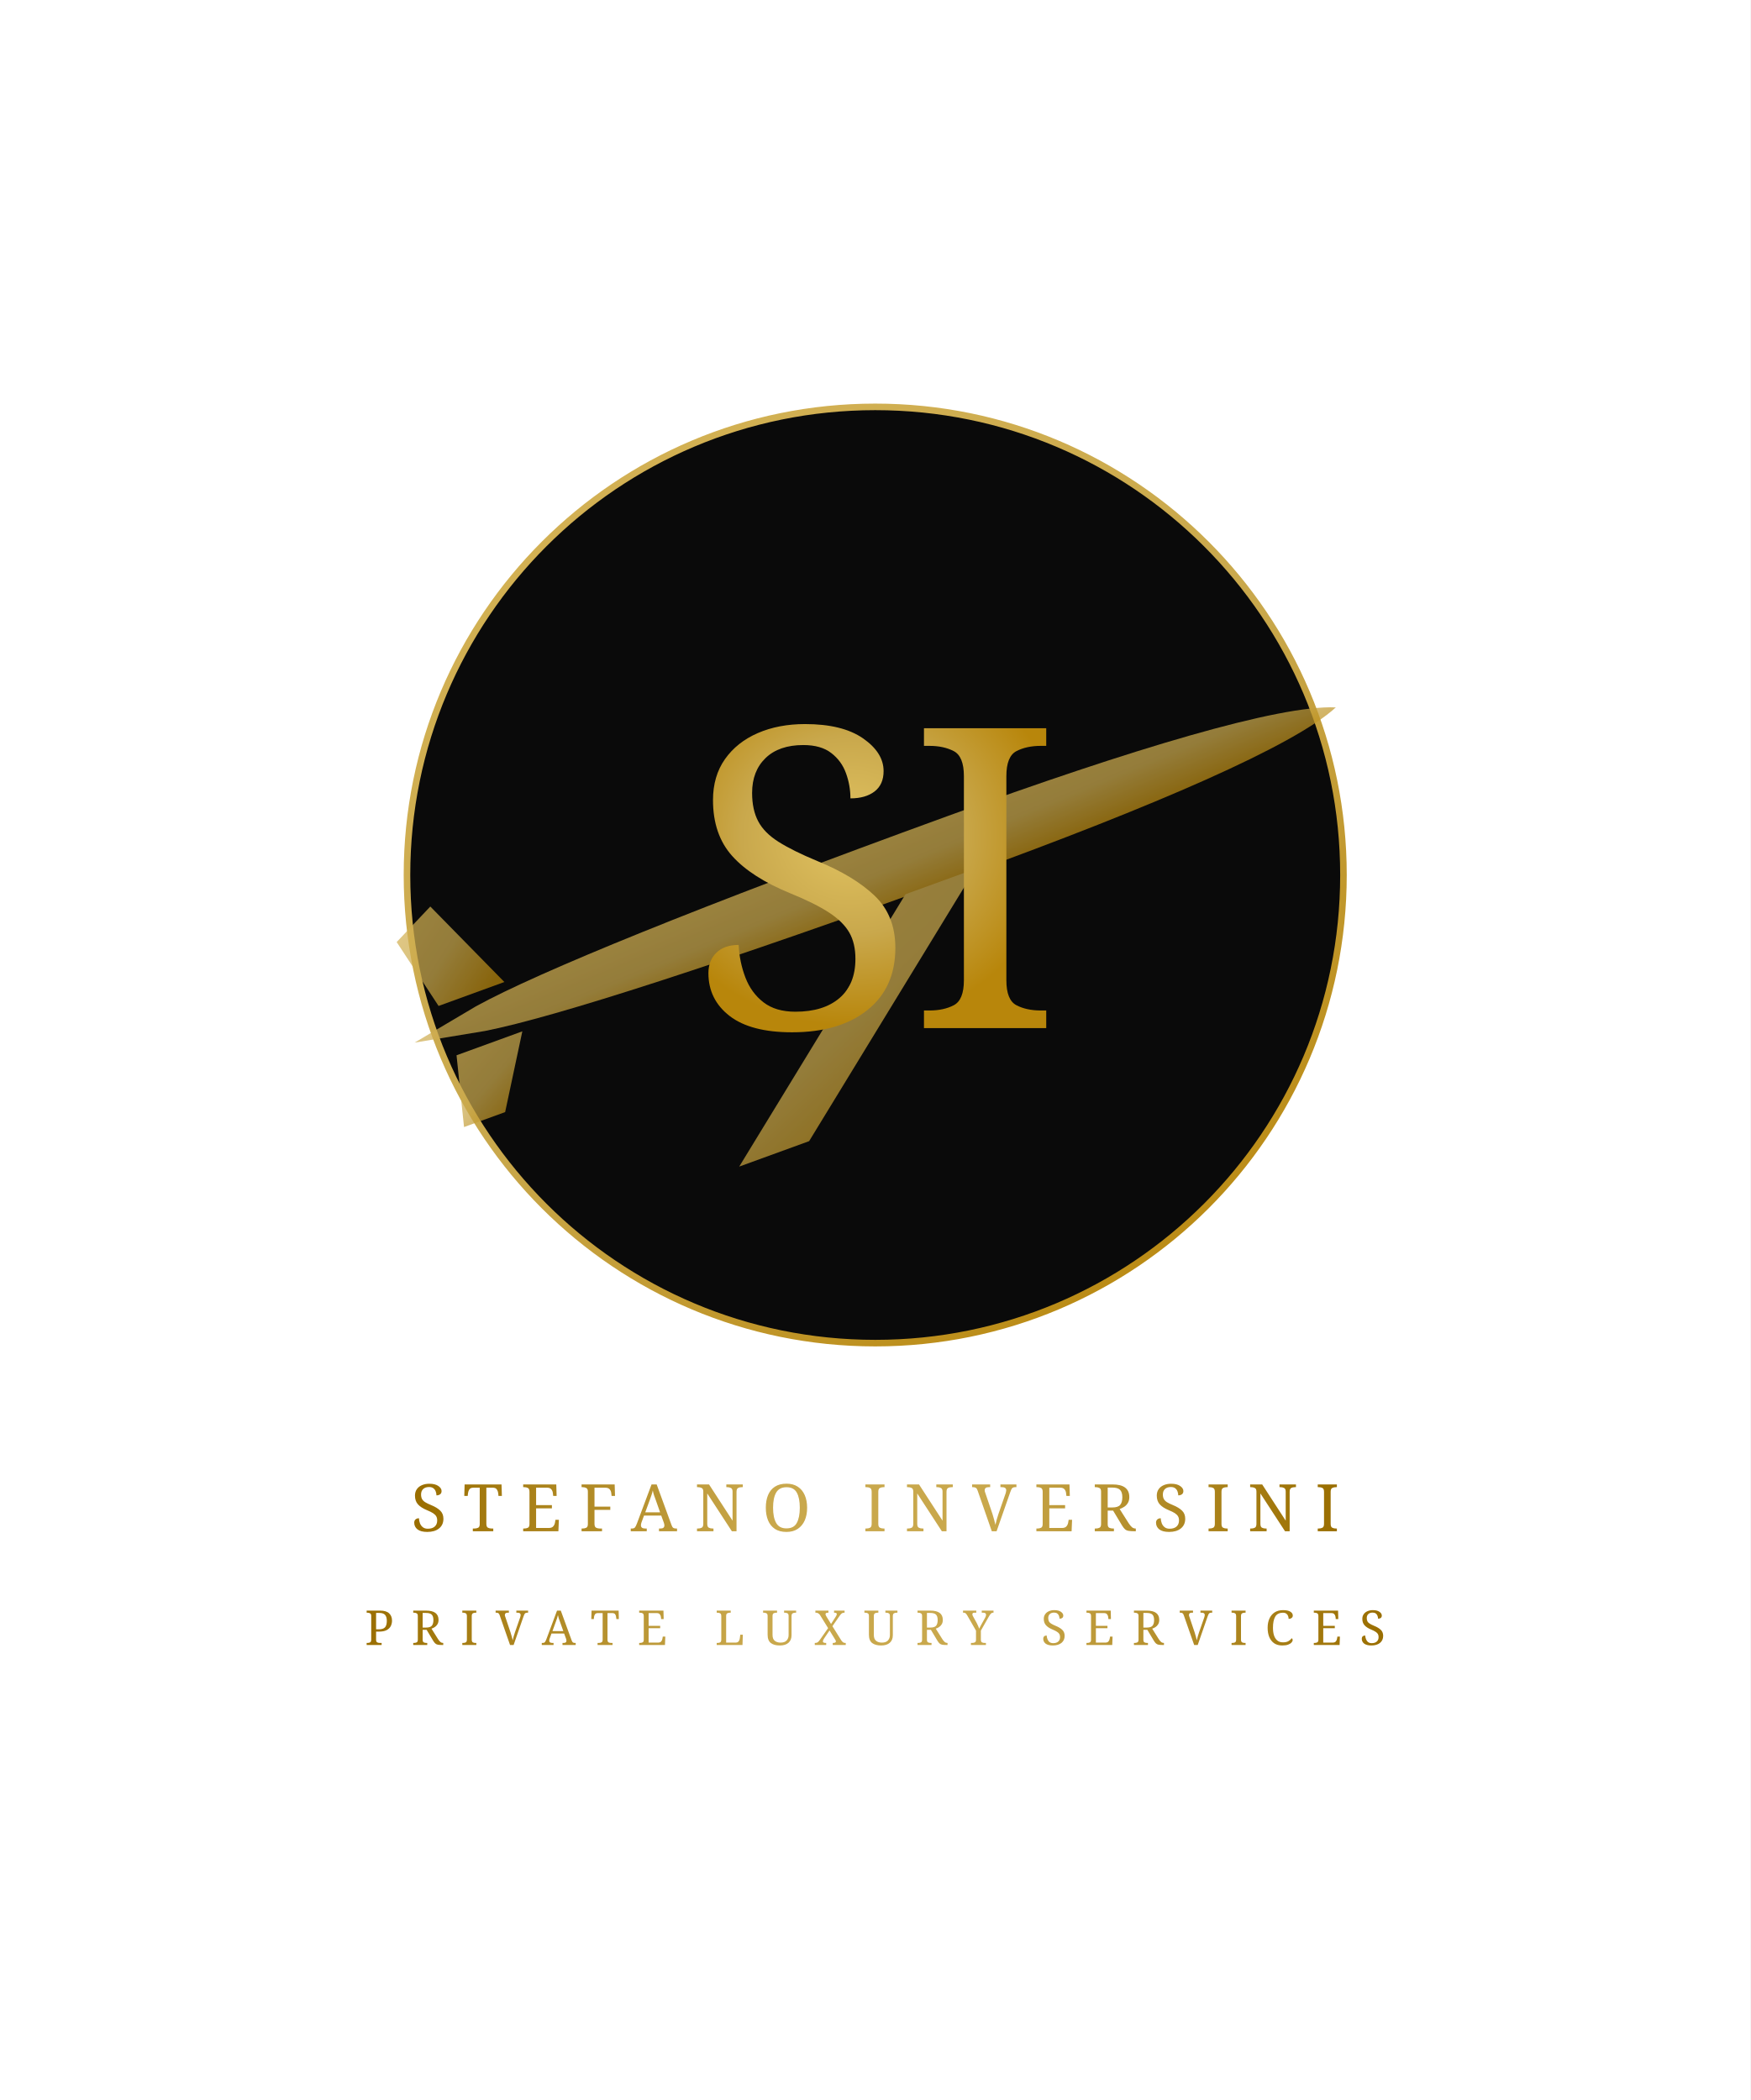
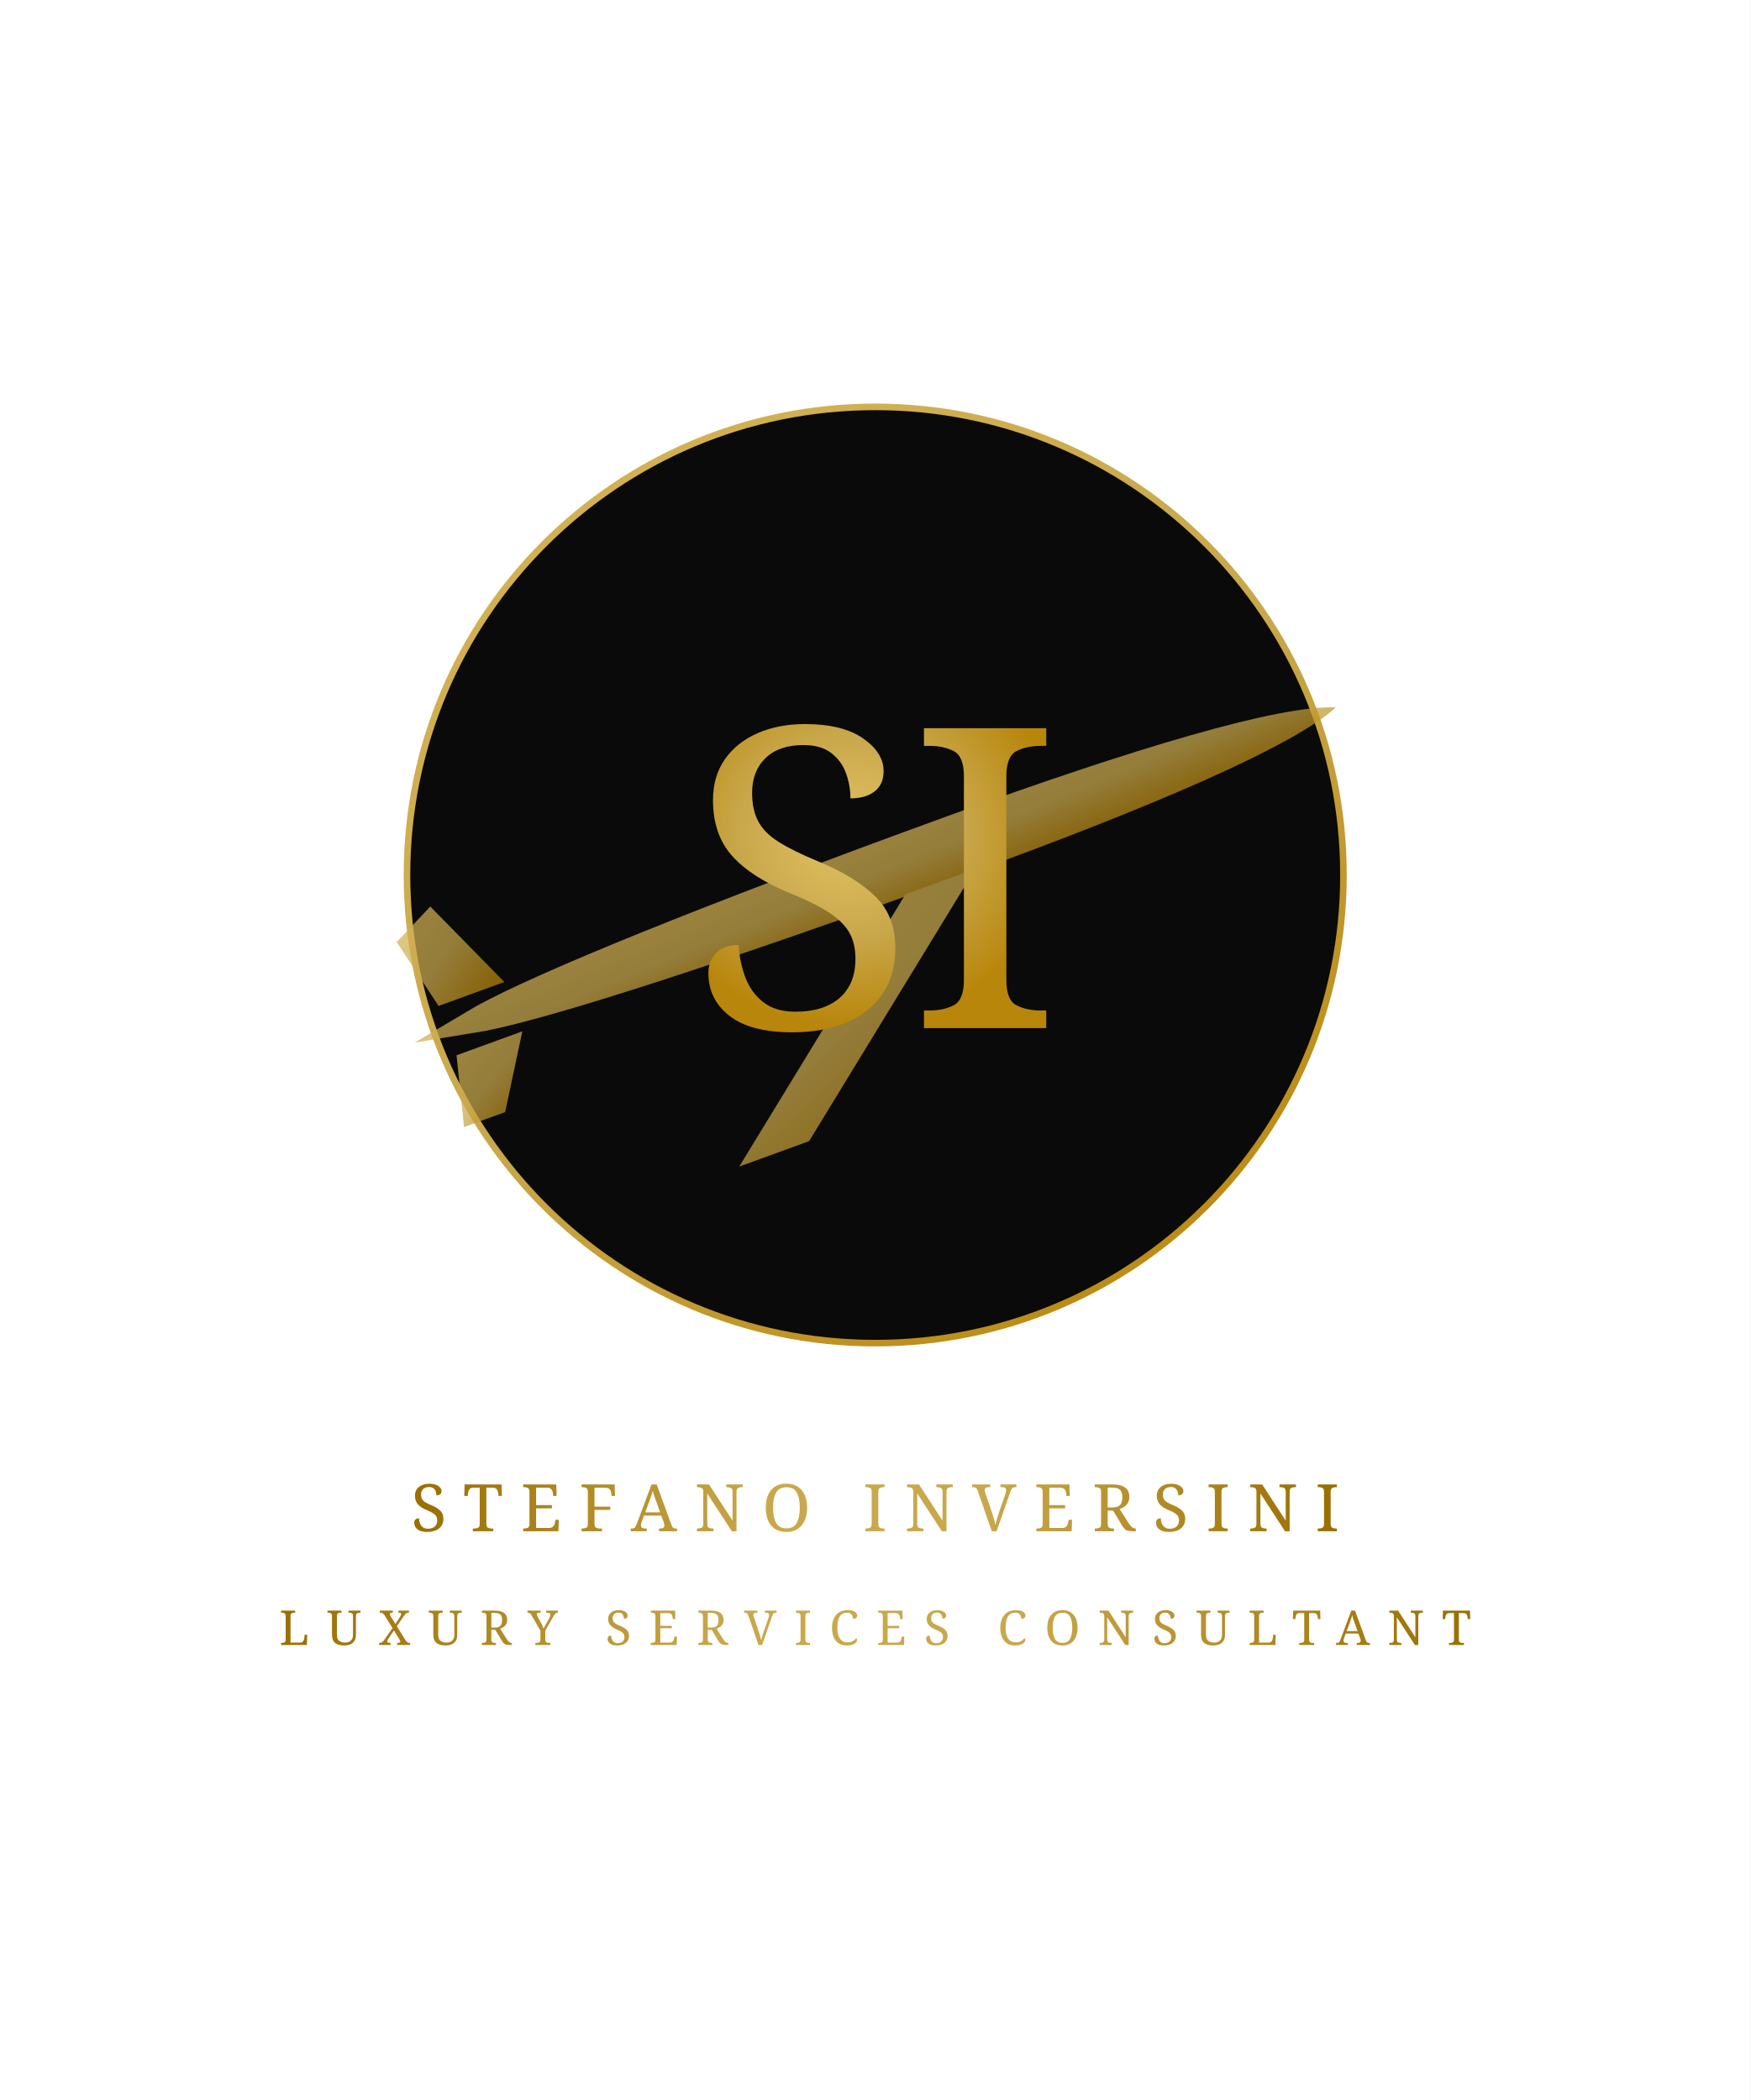
<svg xmlns="http://www.w3.org/2000/svg" viewBox="0 0 400 480" width="400" height="480">
  <defs>
    <linearGradient id="gDiagL" x1="15%" y1="0%" x2="85%" y2="100%">
      <stop offset="0%" stop-color="#D4B254" />
      <stop offset="50%" stop-color="#C9A84C" />
      <stop offset="100%" stop-color="#B8860B" />
    </linearGradient>
    <linearGradient id="gHorzL" x1="0%" y1="0%" x2="100%" y2="0%">
      <stop offset="0%" stop-color="#9A6E00" />
      <stop offset="38%" stop-color="#C9A84C" />
      <stop offset="62%" stop-color="#C9A84C" />
      <stop offset="100%" stop-color="#9A6E00" />
    </linearGradient>
    <radialGradient id="gRadL" cx="42%" cy="36%" r="62%">
      <stop offset="0%" stop-color="#E2C462" />
      <stop offset="52%" stop-color="#C9A84C" />
      <stop offset="100%" stop-color="#B8860B" />
    </radialGradient>
  </defs>
  <rect width="400" height="480" fill="#FFFFFF" />
  <circle cx="200" cy="200" r="107" fill="#0A0A0A" />
  <circle cx="200" cy="200" r="107" fill="none" stroke="url(#gDiagL)" stroke-width="1.5" />
  <g transform="translate(200,200) rotate(-20)" fill="url(#gDiagL)" opacity="0.72">
    <path d="M 112,0 C 100,-5 65,-7 20,-7 C -40,-7 -80,-5.5 -96,-3 L -112,0 L -96,3 C -80,5.5 -40,7 20,7 C 65,7 100,5 112,0 Z" />
    <path d="M 22,6.5 L -35,52 L -52,52 L 5,6.5 Z" />
    <path d="M -88,-6 L -98,-28 L -108,-23 L -104,-6 Z" />
    <path d="M -88,6 L -98,22 L -108,22 L -104,6 Z" />
  </g>
  <text x="200" y="235" font-family="Didot, 'Bodoni MT', 'Playfair Display', Georgia, serif" font-size="96" font-weight="400" text-anchor="middle" fill="url(#gRadL)" letter-spacing="-2">SI</text>
  <line x1="90" y1="326" x2="310" y2="326" stroke="url(#gHorzL)" stroke-width="1.5" opacity="0.5" />
  <text x="200" y="350" font-family="Didot, 'Bodoni MT', 'Playfair Display', Georgia, serif" font-size="15" font-weight="400" text-anchor="middle" fill="url(#gHorzL)" letter-spacing="4">STEFANO INVERSINI</text>
  <line x1="12" y1="372" x2="78" y2="372" stroke="url(#gHorzL)" stroke-width="1.5" />
-   <text x="200" y="376" font-family="Didot, 'Bodoni MT', 'Playfair Display', Georgia, serif" font-size="11" font-weight="300" text-anchor="middle" fill="url(#gHorzL)" letter-spacing="4">PRIVATE LUXURY SERVICES</text>
+   <text x="200" y="376" font-family="Didot, 'Bodoni MT', 'Playfair Display', Georgia, serif" font-size="11" font-weight="300" text-anchor="middle" fill="url(#gHorzL)" letter-spacing="4">LUXURY SERVICES CONSULTANT</text>
  <line x1="322" y1="372" x2="388" y2="372" stroke="url(#gHorzL)" stroke-width="1.5" />
</svg>
